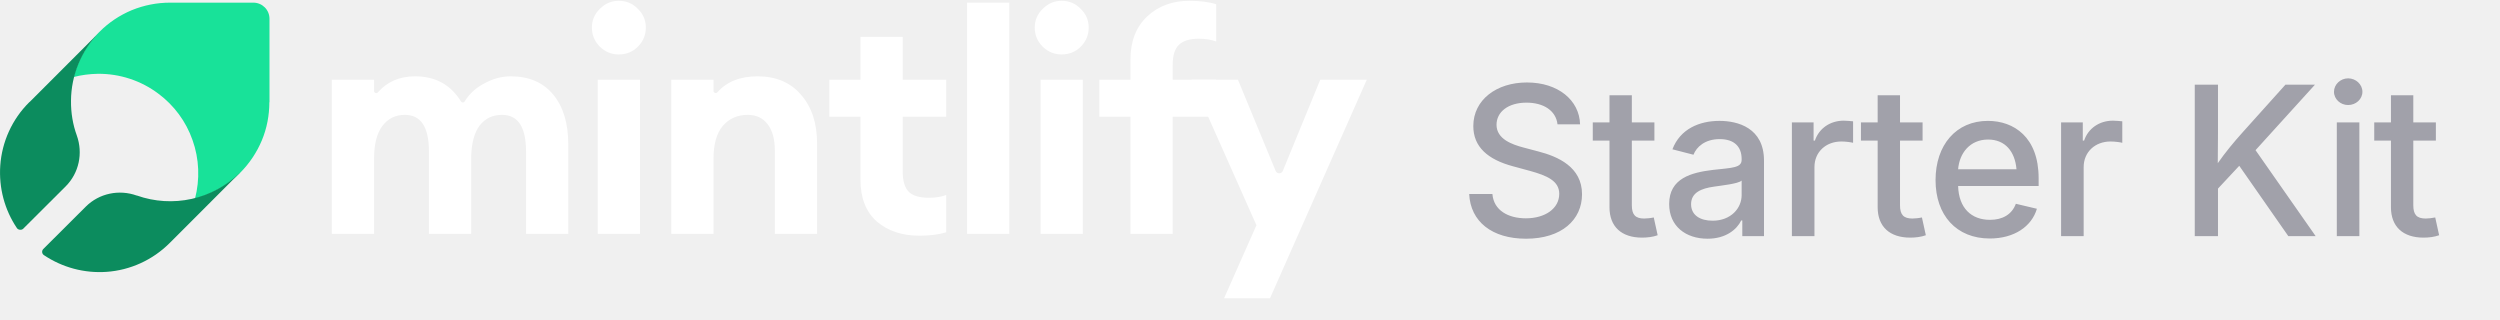
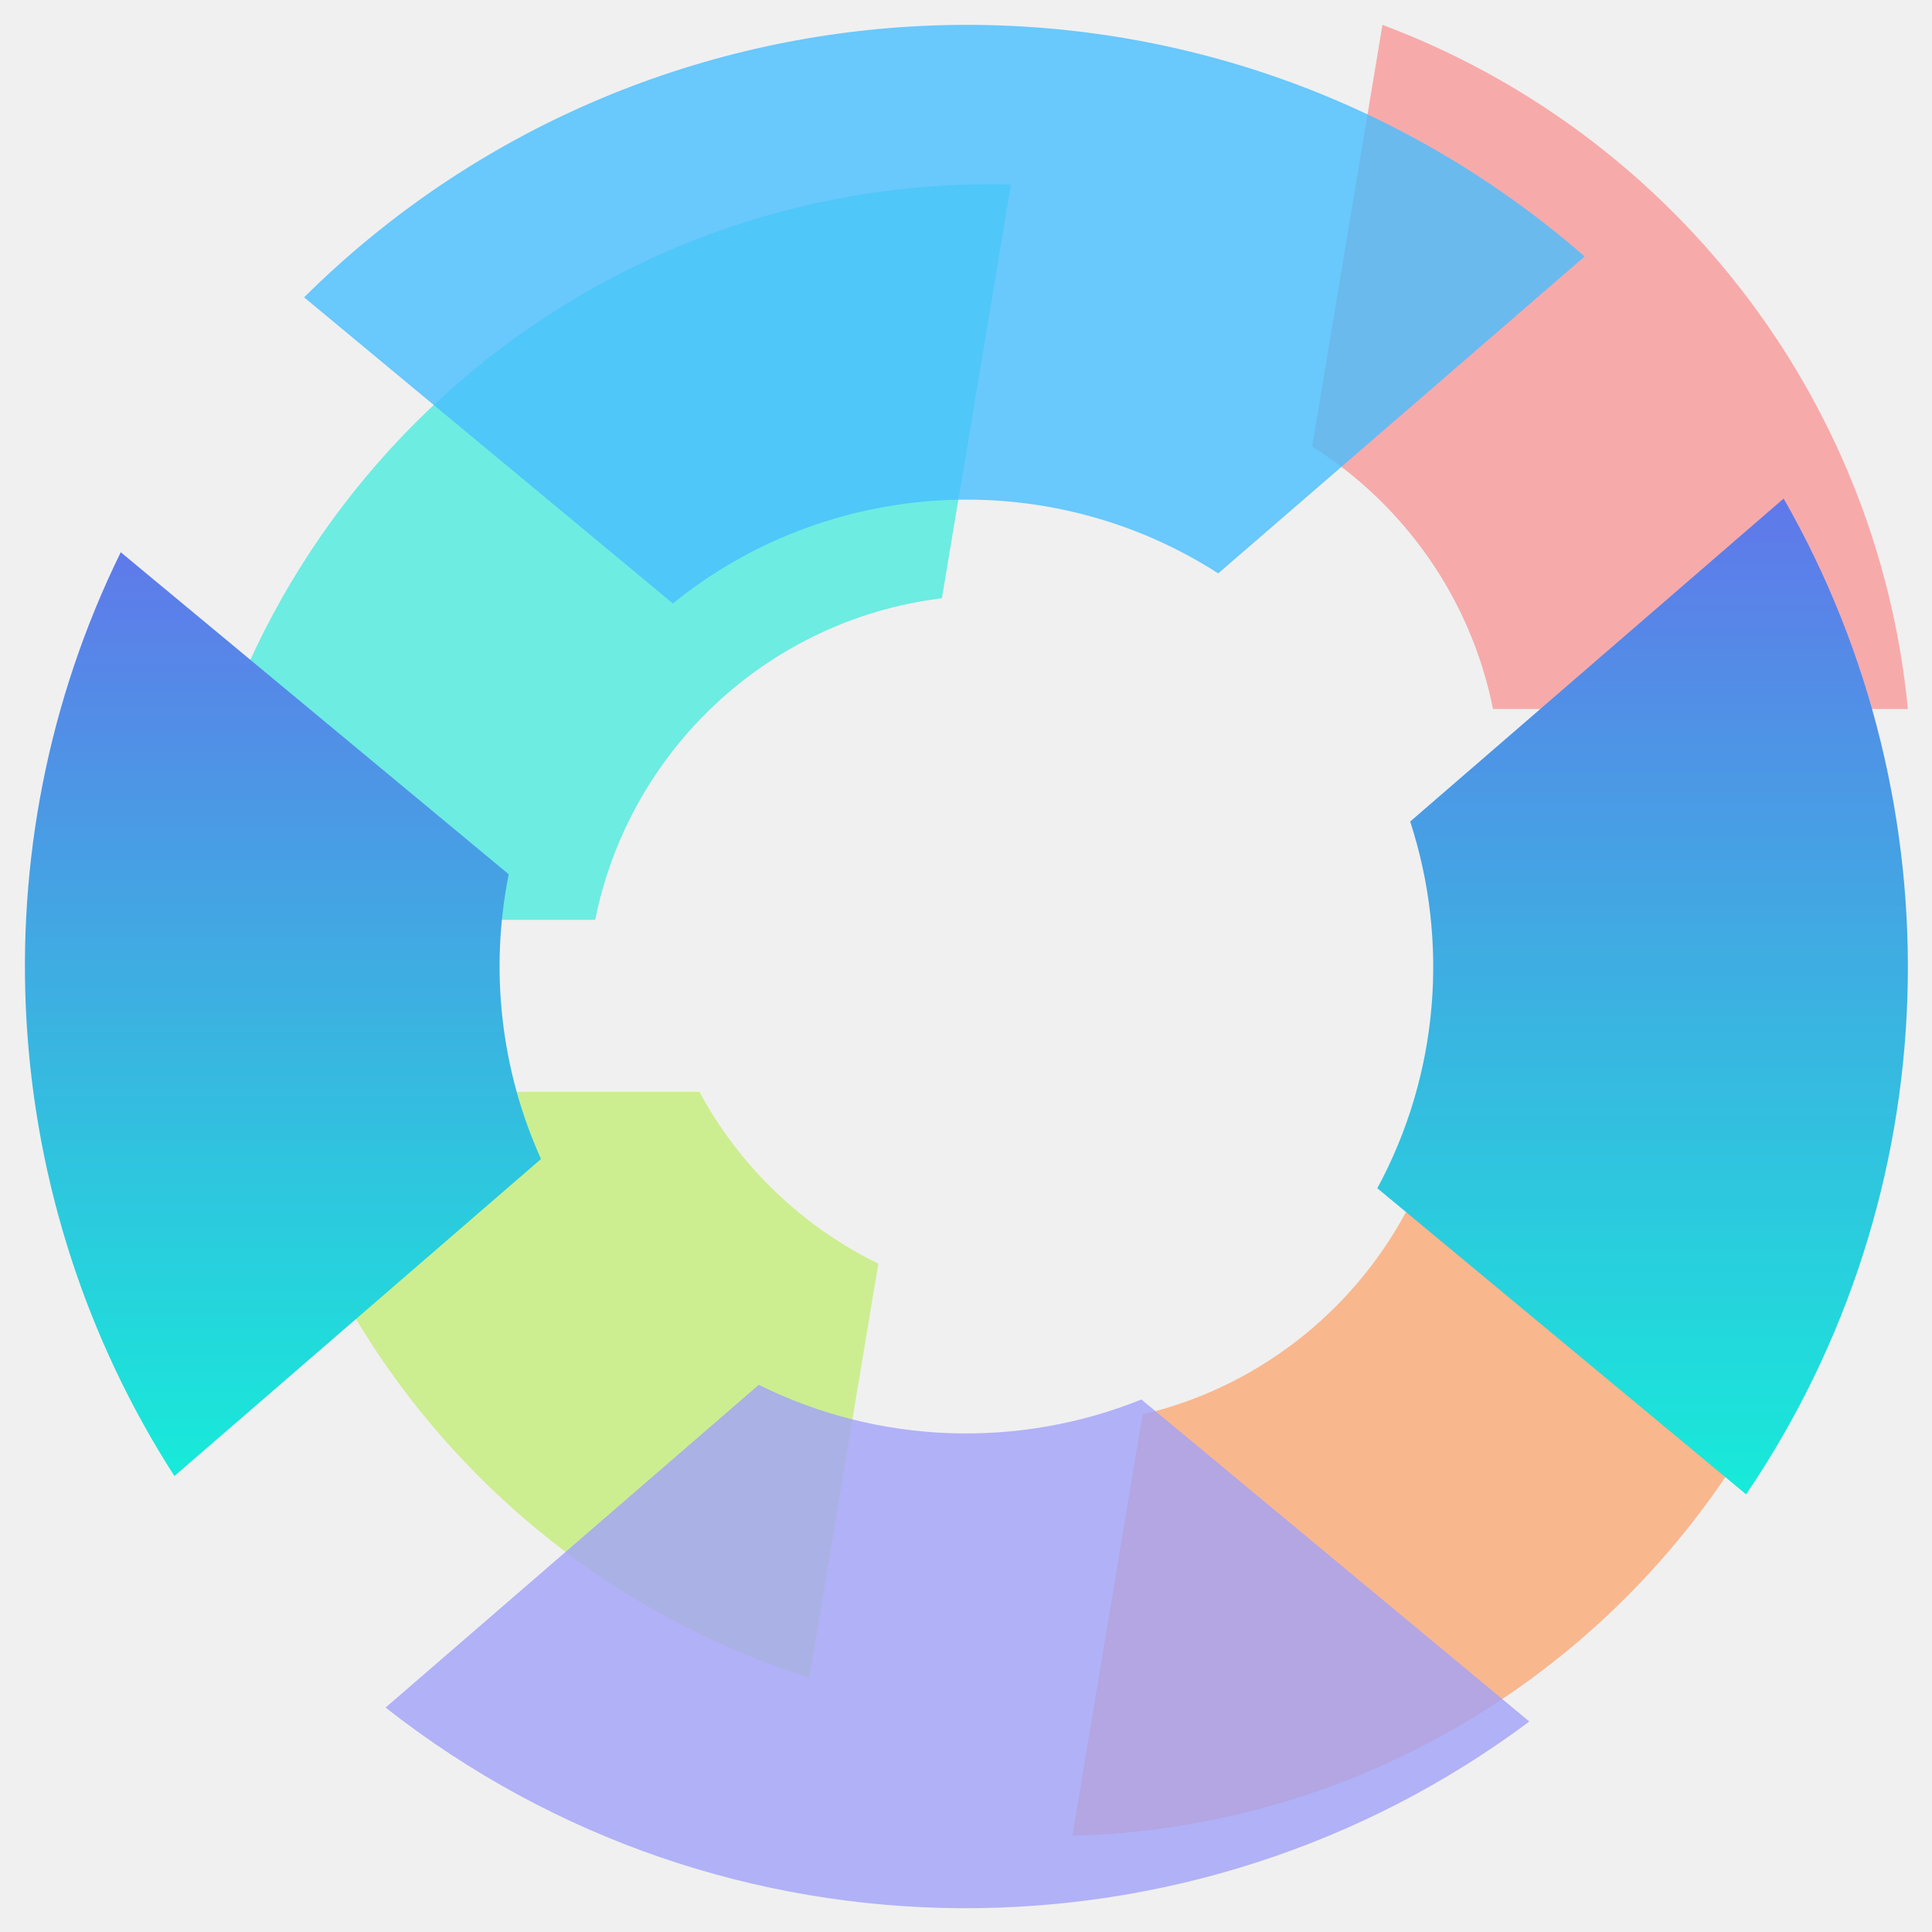
- <svg xmlns="http://www.w3.org/2000/svg" width="180" height="23" viewBox="0 0 180 23" fill="none">
-   <path d="M91.44 21.476H88.133L90.464 16.216L85.802 5.74H89.132L91.847 12.307C91.943 12.536 92.268 12.536 92.362 12.306L95.058 5.74H98.409L91.44 21.476Z" fill="white" />
-   <path d="M81.393 16.837V8.403H79.152V5.74H81.393V4.297C81.393 2.98 81.792 1.944 82.592 1.19C83.391 0.435 84.404 0.058 85.633 0.058C86.387 0.058 87.031 0.139 87.564 0.302V2.988C87.208 2.854 86.794 2.788 86.32 2.788C85.655 2.788 85.174 2.936 84.878 3.232C84.582 3.513 84.434 3.994 84.434 4.674V5.74H87.564V8.403H84.434V16.837H81.393Z" fill="white" />
-   <path d="M76.433 3.92C75.915 3.92 75.463 3.735 75.079 3.365C74.694 2.98 74.502 2.521 74.502 1.989C74.502 1.456 74.694 1.005 75.079 0.635C75.463 0.25 75.915 0.058 76.433 0.058C76.98 0.058 77.438 0.25 77.809 0.635C78.193 1.005 78.386 1.456 78.386 1.989C78.386 2.521 78.193 2.98 77.809 3.365C77.438 3.735 76.98 3.92 76.433 3.92ZM74.924 16.837V5.74H77.964V16.837H74.924Z" fill="white" />
-   <path d="M69.628 16.837V0.191H72.669V16.837H69.628Z" fill="white" />
-   <path d="M66.194 16.97C64.951 16.97 63.93 16.63 63.131 15.949C62.347 15.254 61.955 14.255 61.955 12.953V8.403H59.713V5.74H61.955V2.655H64.995V5.74H68.125V8.403H64.995V12.354C64.995 13.034 65.143 13.523 65.439 13.819C65.735 14.1 66.216 14.24 66.882 14.24C67.355 14.24 67.769 14.174 68.125 14.04V16.726C67.592 16.889 66.948 16.97 66.194 16.97Z" fill="white" />
-   <path d="M48.332 16.837V5.74H51.373V6.551C51.373 6.688 51.559 6.748 51.65 6.646C52.328 5.879 53.293 5.495 54.546 5.495C55.878 5.495 56.921 5.939 57.676 6.827C58.445 7.7 58.83 8.869 58.83 10.334V16.837H55.789V10.844C55.789 10.03 55.619 9.402 55.279 8.958C54.939 8.499 54.458 8.27 53.836 8.27C53.096 8.27 52.497 8.536 52.038 9.069C51.594 9.601 51.373 10.386 51.373 11.421V16.837H48.332Z" fill="white" />
-   <path d="M44.547 3.92C44.029 3.92 43.578 3.735 43.193 3.365C42.809 2.98 42.616 2.521 42.616 1.989C42.616 1.456 42.809 1.005 43.193 0.635C43.578 0.25 44.029 0.058 44.547 0.058C45.095 0.058 45.553 0.25 45.923 0.635C46.308 1.005 46.5 1.456 46.5 1.989C46.5 2.521 46.308 2.98 45.923 3.365C45.553 3.735 45.095 3.92 44.547 3.92ZM43.038 16.837V5.74H46.079V16.837H43.038Z" fill="white" />
-   <path d="M37.875 16.837V10.911C37.875 9.15 37.298 8.27 36.144 8.27C35.478 8.27 34.945 8.521 34.546 9.024C34.161 9.527 33.954 10.275 33.924 11.266V16.837H30.884V10.911C30.884 9.15 30.306 8.27 29.152 8.27C28.472 8.27 27.932 8.536 27.532 9.069C27.133 9.601 26.933 10.386 26.933 11.421V16.837H23.892V5.74H26.933V6.559C26.933 6.695 27.116 6.755 27.206 6.652C27.878 5.881 28.771 5.495 29.885 5.495C31.349 5.495 32.452 6.1 33.193 7.309C33.252 7.404 33.395 7.403 33.454 7.307C33.774 6.78 34.219 6.361 34.79 6.05C35.441 5.68 36.099 5.495 36.765 5.495C38.082 5.495 39.103 5.932 39.828 6.805C40.553 7.678 40.916 8.876 40.916 10.4V16.837H37.875Z" fill="white" />
-   <path d="M19.403 7.362V1.35C19.403 0.705 18.879 0.191 18.244 0.191H12.235C11.291 0.191 10.357 0.378 9.487 0.733C8.618 1.098 7.824 1.621 7.16 2.295L7.114 2.341C6.235 3.23 5.609 4.333 5.291 5.548C5.861 5.399 6.45 5.324 7.039 5.314C8.609 5.296 10.151 5.801 11.403 6.745C12.534 7.586 13.394 8.746 13.861 10.083C14.347 11.438 14.403 12.916 14.039 14.309C15.244 13.991 16.356 13.364 17.244 12.486L17.291 12.439C17.954 11.775 18.487 10.98 18.851 10.111C19.216 9.241 19.393 8.306 19.393 7.362H19.403Z" fill="#18E299" />
-   <path d="M5.112 7.26C5.121 5.416 5.857 3.646 7.151 2.324L2.151 7.326C2.133 7.344 2.114 7.354 2.095 7.372C0.876 8.583 0.14 10.204 0.019 11.918C-0.092 13.52 0.327 15.103 1.22 16.426C1.306 16.552 1.537 16.593 1.667 16.472L4.73 13.417C5.689 12.458 5.987 11.033 5.531 9.757C5.242 8.965 5.103 8.117 5.112 7.26Z" fill="#0C8C5E" />
-   <path d="M17.262 12.44C16.303 13.38 15.102 14.032 13.799 14.321C12.486 14.61 11.127 14.526 9.861 14.079C9.861 14.079 9.851 14.079 9.842 14.079C8.567 13.622 7.142 13.921 6.183 14.871L3.12 17.926C2.99 18.056 3.009 18.27 3.167 18.373C4.489 19.258 6.072 19.686 7.673 19.574C9.386 19.453 10.997 18.717 12.216 17.497L12.263 17.451L17.262 12.449V12.44Z" fill="#0C8C5E" />
-   <text x="105" y="17" font-family="Inter, ui-sans-serif, system-ui, -apple-system, sans-serif" font-size="15" font-weight="500" fill="#A1A1AA" letter-spacing="-0.01em">Starter Kit</text>
+ <svg xmlns="http://www.w3.org/2000/svg" width="1024" zoomAndPan="magnify" viewBox="0 0 768 768" height="1024" preserveAspectRatio="xMidYMid meet" version="1.0">
+   <defs>
+     <clipPath id="acba80ab25">
+       <path d="M 547 198 L 759 198 L 759 595 L 547 595 Z M 547 198 " clip-rule="nonzero" />
+     </clipPath>
+     <clipPath id="043f9e4369">
+       <path d="M 547.504 472.344 L 694.102 594.027 C 775.648 473.863 778.551 319.68 709.023 198.188 L 560.57 326.57 C 576.035 374.047 572.082 426.91 547.504 472.344 " clip-rule="nonzero" />
+     </clipPath>
+     <linearGradient x1="0" gradientTransform="matrix(8.039843, 0, 0, -8.041411, 547.5037, 594.0277)" y1="-0" x2="0" gradientUnits="userSpaceOnUse" y2="49.225" id="5587bb7937">
+       <stop stop-opacity="1" stop-color="rgb(9.019%, 91.759%, 85.1%)" offset="0" />
+       <stop stop-opacity="1" stop-color="rgb(9.131%, 91.583%, 85.126%)" offset="0.008" />
+       <stop stop-opacity="1" stop-color="rgb(9.355%, 91.232%, 85.178%)" offset="0.016" />
+       <stop stop-opacity="1" stop-color="rgb(9.581%, 90.883%, 85.229%)" offset="0.023" />
+       <stop stop-opacity="1" stop-color="rgb(9.805%, 90.532%, 85.281%)" offset="0.031" />
+       <stop stop-opacity="1" stop-color="rgb(10.03%, 90.181%, 85.335%)" offset="0.039" />
+       <stop stop-opacity="1" stop-color="rgb(10.254%, 89.83%, 85.387%)" offset="0.047" />
+       <stop stop-opacity="1" stop-color="rgb(10.48%, 89.479%, 85.439%)" offset="0.055" />
+       <stop stop-opacity="1" stop-color="rgb(10.704%, 89.128%, 85.49%)" offset="0.062" />
+       <stop stop-opacity="1" stop-color="rgb(10.928%, 88.777%, 85.544%)" offset="0.07" />
+       <stop stop-opacity="1" stop-color="rgb(11.153%, 88.426%, 85.596%)" offset="0.078" />
+       <stop stop-opacity="1" stop-color="rgb(11.378%, 88.075%, 85.648%)" offset="0.086" />
+       <stop stop-opacity="1" stop-color="rgb(11.603%, 87.724%, 85.699%)" offset="0.094" />
+       <stop stop-opacity="1" stop-color="rgb(11.827%, 87.373%, 85.753%)" offset="0.102" />
+       <stop stop-opacity="1" stop-color="rgb(12.051%, 87.022%, 85.805%)" offset="0.109" />
+       <stop stop-opacity="1" stop-color="rgb(12.277%, 86.673%, 85.857%)" offset="0.117" />
+       <stop stop-opacity="1" stop-color="rgb(12.502%, 86.322%, 85.909%)" offset="0.125" />
+       <stop stop-opacity="1" stop-color="rgb(12.726%, 85.971%, 85.962%)" offset="0.133" />
+       <stop stop-opacity="1" stop-color="rgb(12.952%, 85.62%, 86.014%)" offset="0.141" />
+       <stop stop-opacity="1" stop-color="rgb(13.176%, 85.269%, 86.066%)" offset="0.148" />
+       <stop stop-opacity="1" stop-color="rgb(13.4%, 84.918%, 86.118%)" offset="0.156" />
+       <stop stop-opacity="1" stop-color="rgb(13.625%, 84.567%, 86.171%)" offset="0.164" />
+       <stop stop-opacity="1" stop-color="rgb(13.85%, 84.216%, 86.223%)" offset="0.172" />
+       <stop stop-opacity="1" stop-color="rgb(14.075%, 83.865%, 86.275%)" offset="0.18" />
+       <stop stop-opacity="1" stop-color="rgb(14.299%, 83.514%, 86.328%)" offset="0.188" />
+       <stop stop-opacity="1" stop-color="rgb(14.523%, 83.163%, 86.38%)" offset="0.195" />
+       <stop stop-opacity="1" stop-color="rgb(14.749%, 82.812%, 86.432%)" offset="0.203" />
+       <stop stop-opacity="1" stop-color="rgb(14.973%, 82.463%, 86.484%)" offset="0.211" />
+       <stop stop-opacity="1" stop-color="rgb(15.198%, 82.112%, 86.537%)" offset="0.219" />
+       <stop stop-opacity="1" stop-color="rgb(15.422%, 81.761%, 86.589%)" offset="0.227" />
+       <stop stop-opacity="1" stop-color="rgb(15.648%, 81.41%, 86.641%)" offset="0.234" />
+       <stop stop-opacity="1" stop-color="rgb(15.872%, 81.059%, 86.693%)" offset="0.242" />
+       <stop stop-opacity="1" stop-color="rgb(16.096%, 80.708%, 86.746%)" offset="0.25" />
+       <stop stop-opacity="1" stop-color="rgb(16.321%, 80.357%, 86.798%)" offset="0.258" />
+       <stop stop-opacity="1" stop-color="rgb(16.547%, 80.006%, 86.85%)" offset="0.266" />
+       <stop stop-opacity="1" stop-color="rgb(16.771%, 79.655%, 86.902%)" offset="0.273" />
+       <stop stop-opacity="1" stop-color="rgb(16.995%, 79.305%, 86.955%)" offset="0.281" />
+       <stop stop-opacity="1" stop-color="rgb(17.22%, 78.954%, 87.007%)" offset="0.289" />
+       <stop stop-opacity="1" stop-color="rgb(17.445%, 78.603%, 87.059%)" offset="0.297" />
+       <stop stop-opacity="1" stop-color="rgb(17.67%, 78.253%, 87.111%)" offset="0.305" />
+       <stop stop-opacity="1" stop-color="rgb(17.894%, 77.902%, 87.164%)" offset="0.312" />
+       <stop stop-opacity="1" stop-color="rgb(18.118%, 77.551%, 87.216%)" offset="0.32" />
+       <stop stop-opacity="1" stop-color="rgb(18.344%, 77.2%, 87.268%)" offset="0.328" />
+       <stop stop-opacity="1" stop-color="rgb(18.568%, 76.849%, 87.32%)" offset="0.336" />
+       <stop stop-opacity="1" stop-color="rgb(18.793%, 76.498%, 87.373%)" offset="0.344" />
+       <stop stop-opacity="1" stop-color="rgb(19.017%, 76.147%, 87.425%)" offset="0.352" />
+       <stop stop-opacity="1" stop-color="rgb(19.243%, 75.797%, 87.477%)" offset="0.359" />
+       <stop stop-opacity="1" stop-color="rgb(19.467%, 75.446%, 87.529%)" offset="0.367" />
+       <stop stop-opacity="1" stop-color="rgb(19.691%, 75.095%, 87.582%)" offset="0.375" />
+       <stop stop-opacity="1" stop-color="rgb(19.917%, 74.744%, 87.634%)" offset="0.383" />
+       <stop stop-opacity="1" stop-color="rgb(20.142%, 74.394%, 87.686%)" offset="0.391" />
+       <stop stop-opacity="1" stop-color="rgb(20.366%, 74.043%, 87.738%)" offset="0.398" />
+       <stop stop-opacity="1" stop-color="rgb(20.59%, 73.692%, 87.791%)" offset="0.406" />
+       <stop stop-opacity="1" stop-color="rgb(20.816%, 73.341%, 87.843%)" offset="0.414" />
+       <stop stop-opacity="1" stop-color="rgb(21.04%, 72.99%, 87.895%)" offset="0.422" />
+       <stop stop-opacity="1" stop-color="rgb(21.265%, 72.639%, 87.947%)" offset="0.43" />
+       <stop stop-opacity="1" stop-color="rgb(21.489%, 72.289%, 88%)" offset="0.438" />
+       <stop stop-opacity="1" stop-color="rgb(21.715%, 71.938%, 88.052%)" offset="0.445" />
+       <stop stop-opacity="1" stop-color="rgb(21.939%, 71.587%, 88.104%)" offset="0.453" />
+       <stop stop-opacity="1" stop-color="rgb(22.163%, 71.236%, 88.156%)" offset="0.461" />
+       <stop stop-opacity="1" stop-color="rgb(22.388%, 70.885%, 88.21%)" offset="0.469" />
+       <stop stop-opacity="1" stop-color="rgb(22.614%, 70.534%, 88.261%)" offset="0.477" />
+       <stop stop-opacity="1" stop-color="rgb(22.838%, 70.184%, 88.313%)" offset="0.484" />
+       <stop stop-opacity="1" stop-color="rgb(23.062%, 69.833%, 88.365%)" offset="0.492" />
+       <stop stop-opacity="1" stop-color="rgb(23.286%, 69.482%, 88.419%)" offset="0.5" />
+       <stop stop-opacity="1" stop-color="rgb(23.512%, 69.131%, 88.47%)" offset="0.508" />
+       <stop stop-opacity="1" stop-color="rgb(23.737%, 68.781%, 88.522%)" offset="0.516" />
+       <stop stop-opacity="1" stop-color="rgb(23.961%, 68.43%, 88.576%)" offset="0.523" />
+       <stop stop-opacity="1" stop-color="rgb(24.185%, 68.079%, 88.628%)" offset="0.531" />
+       <stop stop-opacity="1" stop-color="rgb(24.411%, 67.728%, 88.68%)" offset="0.539" />
+       <stop stop-opacity="1" stop-color="rgb(24.635%, 67.377%, 88.731%)" offset="0.547" />
+       <stop stop-opacity="1" stop-color="rgb(24.86%, 67.026%, 88.785%)" offset="0.555" />
+       <stop stop-opacity="1" stop-color="rgb(25.084%, 66.675%, 88.837%)" offset="0.562" />
+       <stop stop-opacity="1" stop-color="rgb(25.31%, 66.324%, 88.889%)" offset="0.57" />
+       <stop stop-opacity="1" stop-color="rgb(25.534%, 65.974%, 88.94%)" offset="0.578" />
+       <stop stop-opacity="1" stop-color="rgb(25.758%, 65.623%, 88.994%)" offset="0.586" />
+       <stop stop-opacity="1" stop-color="rgb(25.984%, 65.273%, 89.046%)" offset="0.594" />
+       <stop stop-opacity="1" stop-color="rgb(26.208%, 64.922%, 89.098%)" offset="0.602" />
+       <stop stop-opacity="1" stop-color="rgb(26.433%, 64.571%, 89.149%)" offset="0.609" />
+       <stop stop-opacity="1" stop-color="rgb(26.657%, 64.22%, 89.203%)" offset="0.617" />
+       <stop stop-opacity="1" stop-color="rgb(26.883%, 63.869%, 89.255%)" offset="0.625" />
+       <stop stop-opacity="1" stop-color="rgb(27.107%, 63.518%, 89.307%)" offset="0.633" />
+       <stop stop-opacity="1" stop-color="rgb(27.332%, 63.167%, 89.359%)" offset="0.641" />
+       <stop stop-opacity="1" stop-color="rgb(27.556%, 62.816%, 89.412%)" offset="0.648" />
+       <stop stop-opacity="1" stop-color="rgb(27.782%, 62.465%, 89.464%)" offset="0.656" />
+       <stop stop-opacity="1" stop-color="rgb(28.006%, 62.114%, 89.516%)" offset="0.664" />
+       <stop stop-opacity="1" stop-color="rgb(28.23%, 61.765%, 89.568%)" offset="0.672" />
+       <stop stop-opacity="1" stop-color="rgb(28.455%, 61.414%, 89.621%)" offset="0.68" />
+       <stop stop-opacity="1" stop-color="rgb(28.68%, 61.063%, 89.673%)" offset="0.688" />
+       <stop stop-opacity="1" stop-color="rgb(28.905%, 60.712%, 89.725%)" offset="0.695" />
+       <stop stop-opacity="1" stop-color="rgb(29.129%, 60.361%, 89.777%)" offset="0.703" />
+       <stop stop-opacity="1" stop-color="rgb(29.353%, 60.01%, 89.83%)" offset="0.711" />
+       <stop stop-opacity="1" stop-color="rgb(29.579%, 59.659%, 89.882%)" offset="0.719" />
+       <stop stop-opacity="1" stop-color="rgb(29.803%, 59.308%, 89.934%)" offset="0.727" />
+       <stop stop-opacity="1" stop-color="rgb(30.028%, 58.957%, 89.986%)" offset="0.734" />
+       <stop stop-opacity="1" stop-color="rgb(30.252%, 58.606%, 90.039%)" offset="0.742" />
+       <stop stop-opacity="1" stop-color="rgb(30.478%, 58.255%, 90.091%)" offset="0.75" />
+       <stop stop-opacity="1" stop-color="rgb(30.702%, 57.906%, 90.143%)" offset="0.758" />
+       <stop stop-opacity="1" stop-color="rgb(30.927%, 57.555%, 90.195%)" offset="0.766" />
+       <stop stop-opacity="1" stop-color="rgb(31.151%, 57.204%, 90.248%)" offset="0.773" />
+       <stop stop-opacity="1" stop-color="rgb(31.377%, 56.853%, 90.3%)" offset="0.781" />
+       <stop stop-opacity="1" stop-color="rgb(31.601%, 56.502%, 90.352%)" offset="0.789" />
+       <stop stop-opacity="1" stop-color="rgb(31.825%, 56.151%, 90.404%)" offset="0.797" />
+       <stop stop-opacity="1" stop-color="rgb(32.05%, 55.8%, 90.457%)" offset="0.805" />
+       <stop stop-opacity="1" stop-color="rgb(32.275%, 55.449%, 90.509%)" offset="0.812" />
+       <stop stop-opacity="1" stop-color="rgb(32.5%, 55.098%, 90.561%)" offset="0.82" />
+       <stop stop-opacity="1" stop-color="rgb(32.724%, 54.747%, 90.613%)" offset="0.828" />
+       <stop stop-opacity="1" stop-color="rgb(32.95%, 54.396%, 90.666%)" offset="0.836" />
+       <stop stop-opacity="1" stop-color="rgb(33.174%, 54.045%, 90.718%)" offset="0.844" />
+       <stop stop-opacity="1" stop-color="rgb(33.398%, 53.696%, 90.77%)" offset="0.852" />
+       <stop stop-opacity="1" stop-color="rgb(33.623%, 53.345%, 90.823%)" offset="0.859" />
+       <stop stop-opacity="1" stop-color="rgb(33.849%, 52.994%, 90.875%)" offset="0.867" />
+       <stop stop-opacity="1" stop-color="rgb(34.073%, 52.643%, 90.927%)" offset="0.875" />
+       <stop stop-opacity="1" stop-color="rgb(34.297%, 52.292%, 90.979%)" offset="0.883" />
+       <stop stop-opacity="1" stop-color="rgb(34.521%, 51.941%, 91.032%)" offset="0.891" />
+       <stop stop-opacity="1" stop-color="rgb(34.747%, 51.59%, 91.084%)" offset="0.898" />
+       <stop stop-opacity="1" stop-color="rgb(34.972%, 51.239%, 91.136%)" offset="0.906" />
+       <stop stop-opacity="1" stop-color="rgb(35.196%, 50.888%, 91.188%)" offset="0.914" />
+       <stop stop-opacity="1" stop-color="rgb(35.42%, 50.537%, 91.241%)" offset="0.922" />
+       <stop stop-opacity="1" stop-color="rgb(35.646%, 50.186%, 91.293%)" offset="0.93" />
+       <stop stop-opacity="1" stop-color="rgb(35.87%, 49.835%, 91.345%)" offset="0.938" />
+       <stop stop-opacity="1" stop-color="rgb(36.095%, 49.486%, 91.397%)" offset="0.945" />
+       <stop stop-opacity="1" stop-color="rgb(36.319%, 49.135%, 91.451%)" offset="0.953" />
+       <stop stop-opacity="1" stop-color="rgb(36.545%, 48.784%, 91.502%)" offset="0.961" />
+       <stop stop-opacity="1" stop-color="rgb(36.769%, 48.433%, 91.554%)" offset="0.969" />
+       <stop stop-opacity="1" stop-color="rgb(36.993%, 48.082%, 91.606%)" offset="0.977" />
+       <stop stop-opacity="1" stop-color="rgb(37.218%, 47.731%, 91.66%)" offset="0.984" />
+       <stop stop-opacity="1" stop-color="rgb(37.444%, 47.38%, 91.711%)" offset="0.992" />
+       <stop stop-opacity="1" stop-color="rgb(37.602%, 47.131%, 91.748%)" offset="1" />
+     </linearGradient>
+     <clipPath id="47184aa170">
+       <path d="M 9 219 L 216 219 L 216 587 L 9 587 Z M 9 219 " clip-rule="nonzero" />
+     </clipPath>
+     <clipPath id="7e4584d575">
+       <path d="M 202.223 347.539 L 48.004 219.527 C -9.836 337.352 -1.098 477.328 69.332 586.746 L 215.062 460.723 C 199.055 425.285 194.586 385.574 202.223 347.539 " clip-rule="nonzero" />
+     </clipPath>
+     <linearGradient x1="0" gradientTransform="matrix(8.039843, 0, 0, -8.041411, 9.910464, 586.7481)" y1="0" x2="0" gradientUnits="userSpaceOnUse" y2="45.666" id="511422d86d">
+       <stop stop-opacity="1" stop-color="rgb(9.019%, 91.759%, 85.1%)" offset="0" />
+       <stop stop-opacity="1" stop-color="rgb(9.129%, 91.585%, 85.124%)" offset="0.008" />
+       <stop stop-opacity="1" stop-color="rgb(9.352%, 91.238%, 85.176%)" offset="0.016" />
+       <stop stop-opacity="1" stop-color="rgb(9.573%, 90.892%, 85.228%)" offset="0.023" />
+       <stop stop-opacity="1" stop-color="rgb(9.796%, 90.546%, 85.28%)" offset="0.031" />
+       <stop stop-opacity="1" stop-color="rgb(10.017%, 90.199%, 85.332%)" offset="0.039" />
+       <stop stop-opacity="1" stop-color="rgb(10.24%, 89.851%, 85.384%)" offset="0.047" />
+       <stop stop-opacity="1" stop-color="rgb(10.461%, 89.505%, 85.435%)" offset="0.055" />
+       <stop stop-opacity="1" stop-color="rgb(10.684%, 89.159%, 85.486%)" offset="0.062" />
+       <stop stop-opacity="1" stop-color="rgb(10.907%, 88.812%, 85.538%)" offset="0.07" />
+       <stop stop-opacity="1" stop-color="rgb(11.128%, 88.466%, 85.59%)" offset="0.078" />
+       <stop stop-opacity="1" stop-color="rgb(11.351%, 88.118%, 85.641%)" offset="0.086" />
+       <stop stop-opacity="1" stop-color="rgb(11.572%, 87.772%, 85.693%)" offset="0.094" />
+       <stop stop-opacity="1" stop-color="rgb(11.795%, 87.425%, 85.745%)" offset="0.102" />
+       <stop stop-opacity="1" stop-color="rgb(12.016%, 87.079%, 85.797%)" offset="0.109" />
+       <stop stop-opacity="1" stop-color="rgb(12.239%, 86.731%, 85.847%)" offset="0.117" />
+       <stop stop-opacity="1" stop-color="rgb(12.46%, 86.385%, 85.899%)" offset="0.125" />
+       <stop stop-opacity="1" stop-color="rgb(12.683%, 86.038%, 85.951%)" offset="0.133" />
+       <stop stop-opacity="1" stop-color="rgb(12.904%, 85.692%, 86.003%)" offset="0.141" />
+       <stop stop-opacity="1" stop-color="rgb(13.127%, 85.345%, 86.055%)" offset="0.148" />
+       <stop stop-opacity="1" stop-color="rgb(13.348%, 84.998%, 86.107%)" offset="0.156" />
+       <stop stop-opacity="1" stop-color="rgb(13.571%, 84.651%, 86.159%)" offset="0.164" />
+       <stop stop-opacity="1" stop-color="rgb(13.792%, 84.305%, 86.209%)" offset="0.172" />
+       <stop stop-opacity="1" stop-color="rgb(14.015%, 83.958%, 86.261%)" offset="0.18" />
+       <stop stop-opacity="1" stop-color="rgb(14.236%, 83.612%, 86.313%)" offset="0.188" />
+       <stop stop-opacity="1" stop-color="rgb(14.459%, 83.264%, 86.365%)" offset="0.195" />
+       <stop stop-opacity="1" stop-color="rgb(14.68%, 82.918%, 86.417%)" offset="0.203" />
+       <stop stop-opacity="1" stop-color="rgb(14.903%, 82.571%, 86.469%)" offset="0.211" />
+       <stop stop-opacity="1" stop-color="rgb(15.125%, 82.225%, 86.519%)" offset="0.219" />
+       <stop stop-opacity="1" stop-color="rgb(15.347%, 81.879%, 86.571%)" offset="0.227" />
+       <stop stop-opacity="1" stop-color="rgb(15.569%, 81.531%, 86.623%)" offset="0.234" />
+       <stop stop-opacity="1" stop-color="rgb(15.791%, 81.184%, 86.674%)" offset="0.242" />
+       <stop stop-opacity="1" stop-color="rgb(16.014%, 80.838%, 86.726%)" offset="0.25" />
+       <stop stop-opacity="1" stop-color="rgb(16.235%, 80.492%, 86.778%)" offset="0.258" />
+       <stop stop-opacity="1" stop-color="rgb(16.458%, 80.145%, 86.83%)" offset="0.266" />
+       <stop stop-opacity="1" stop-color="rgb(16.679%, 79.797%, 86.88%)" offset="0.273" />
+       <stop stop-opacity="1" stop-color="rgb(16.902%, 79.451%, 86.932%)" offset="0.281" />
+       <stop stop-opacity="1" stop-color="rgb(17.123%, 79.105%, 86.984%)" offset="0.289" />
+       <stop stop-opacity="1" stop-color="rgb(17.346%, 78.758%, 87.036%)" offset="0.297" />
+       <stop stop-opacity="1" stop-color="rgb(17.567%, 78.412%, 87.088%)" offset="0.305" />
+       <stop stop-opacity="1" stop-color="rgb(17.79%, 78.064%, 87.14%)" offset="0.312" />
+       <stop stop-opacity="1" stop-color="rgb(18.011%, 77.718%, 87.192%)" offset="0.32" />
+       <stop stop-opacity="1" stop-color="rgb(18.234%, 77.371%, 87.242%)" offset="0.328" />
+       <stop stop-opacity="1" stop-color="rgb(18.456%, 77.025%, 87.294%)" offset="0.336" />
+       <stop stop-opacity="1" stop-color="rgb(18.678%, 76.678%, 87.346%)" offset="0.344" />
+       <stop stop-opacity="1" stop-color="rgb(18.9%, 76.331%, 87.398%)" offset="0.352" />
+       <stop stop-opacity="1" stop-color="rgb(19.122%, 75.984%, 87.45%)" offset="0.359" />
+       <stop stop-opacity="1" stop-color="rgb(19.344%, 75.638%, 87.502%)" offset="0.367" />
+       <stop stop-opacity="1" stop-color="rgb(19.566%, 75.291%, 87.553%)" offset="0.375" />
+       <stop stop-opacity="1" stop-color="rgb(19.788%, 74.945%, 87.604%)" offset="0.383" />
+       <stop stop-opacity="1" stop-color="rgb(20.01%, 74.597%, 87.656%)" offset="0.391" />
+       <stop stop-opacity="1" stop-color="rgb(20.232%, 74.251%, 87.708%)" offset="0.398" />
+       <stop stop-opacity="1" stop-color="rgb(20.454%, 73.904%, 87.759%)" offset="0.406" />
+       <stop stop-opacity="1" stop-color="rgb(20.676%, 73.558%, 87.811%)" offset="0.414" />
+       <stop stop-opacity="1" stop-color="rgb(20.898%, 73.212%, 87.863%)" offset="0.422" />
+       <stop stop-opacity="1" stop-color="rgb(21.121%, 72.864%, 87.914%)" offset="0.43" />
+       <stop stop-opacity="1" stop-color="rgb(21.342%, 72.517%, 87.965%)" offset="0.438" />
+       <stop stop-opacity="1" stop-color="rgb(21.565%, 72.171%, 88.017%)" offset="0.445" />
+       <stop stop-opacity="1" stop-color="rgb(21.786%, 71.825%, 88.069%)" offset="0.453" />
+       <stop stop-opacity="1" stop-color="rgb(22.009%, 71.478%, 88.121%)" offset="0.461" />
+       <stop stop-opacity="1" stop-color="rgb(22.231%, 71.13%, 88.173%)" offset="0.469" />
+       <stop stop-opacity="1" stop-color="rgb(22.453%, 70.784%, 88.225%)" offset="0.477" />
+       <stop stop-opacity="1" stop-color="rgb(22.675%, 70.438%, 88.275%)" offset="0.484" />
+       <stop stop-opacity="1" stop-color="rgb(22.897%, 70.091%, 88.327%)" offset="0.492" />
+       <stop stop-opacity="1" stop-color="rgb(23.119%, 69.745%, 88.379%)" offset="0.5" />
+       <stop stop-opacity="1" stop-color="rgb(23.341%, 69.397%, 88.431%)" offset="0.508" />
+       <stop stop-opacity="1" stop-color="rgb(23.563%, 69.051%, 88.483%)" offset="0.516" />
+       <stop stop-opacity="1" stop-color="rgb(23.785%, 68.704%, 88.535%)" offset="0.523" />
+       <stop stop-opacity="1" stop-color="rgb(24.007%, 68.358%, 88.586%)" offset="0.531" />
+       <stop stop-opacity="1" stop-color="rgb(24.229%, 68.011%, 88.637%)" offset="0.539" />
+       <stop stop-opacity="1" stop-color="rgb(24.451%, 67.664%, 88.689%)" offset="0.547" />
+       <stop stop-opacity="1" stop-color="rgb(24.673%, 67.317%, 88.741%)" offset="0.555" />
+       <stop stop-opacity="1" stop-color="rgb(24.895%, 66.971%, 88.792%)" offset="0.562" />
+       <stop stop-opacity="1" stop-color="rgb(25.117%, 66.624%, 88.844%)" offset="0.57" />
+       <stop stop-opacity="1" stop-color="rgb(25.339%, 66.278%, 88.896%)" offset="0.578" />
+       <stop stop-opacity="1" stop-color="rgb(25.562%, 65.93%, 88.948%)" offset="0.586" />
+       <stop stop-opacity="1" stop-color="rgb(25.783%, 65.584%, 88.998%)" offset="0.594" />
+       <stop stop-opacity="1" stop-color="rgb(26.006%, 65.237%, 89.05%)" offset="0.602" />
+       <stop stop-opacity="1" stop-color="rgb(26.228%, 64.891%, 89.102%)" offset="0.609" />
+       <stop stop-opacity="1" stop-color="rgb(26.45%, 64.545%, 89.154%)" offset="0.617" />
+       <stop stop-opacity="1" stop-color="rgb(26.672%, 64.197%, 89.206%)" offset="0.625" />
+       <stop stop-opacity="1" stop-color="rgb(26.894%, 63.85%, 89.258%)" offset="0.633" />
+       <stop stop-opacity="1" stop-color="rgb(27.116%, 63.504%, 89.308%)" offset="0.641" />
+       <stop stop-opacity="1" stop-color="rgb(27.338%, 63.158%, 89.36%)" offset="0.648" />
+       <stop stop-opacity="1" stop-color="rgb(27.56%, 62.811%, 89.412%)" offset="0.656" />
+       <stop stop-opacity="1" stop-color="rgb(27.782%, 62.463%, 89.464%)" offset="0.664" />
+       <stop stop-opacity="1" stop-color="rgb(28.004%, 62.117%, 89.516%)" offset="0.672" />
+       <stop stop-opacity="1" stop-color="rgb(28.226%, 61.771%, 89.568%)" offset="0.68" />
+       <stop stop-opacity="1" stop-color="rgb(28.448%, 61.424%, 89.619%)" offset="0.688" />
+       <stop stop-opacity="1" stop-color="rgb(28.67%, 61.078%, 89.67%)" offset="0.695" />
+       <stop stop-opacity="1" stop-color="rgb(28.893%, 60.73%, 89.722%)" offset="0.703" />
+       <stop stop-opacity="1" stop-color="rgb(29.114%, 60.384%, 89.774%)" offset="0.711" />
+       <stop stop-opacity="1" stop-color="rgb(29.337%, 60.037%, 89.825%)" offset="0.719" />
+       <stop stop-opacity="1" stop-color="rgb(29.558%, 59.691%, 89.877%)" offset="0.727" />
+       <stop stop-opacity="1" stop-color="rgb(29.781%, 59.344%, 89.929%)" offset="0.734" />
+       <stop stop-opacity="1" stop-color="rgb(30.002%, 58.997%, 89.981%)" offset="0.742" />
+       <stop stop-opacity="1" stop-color="rgb(30.225%, 58.65%, 90.031%)" offset="0.75" />
+       <stop stop-opacity="1" stop-color="rgb(30.446%, 58.304%, 90.083%)" offset="0.758" />
+       <stop stop-opacity="1" stop-color="rgb(30.669%, 57.957%, 90.135%)" offset="0.766" />
+       <stop stop-opacity="1" stop-color="rgb(30.89%, 57.611%, 90.187%)" offset="0.773" />
+       <stop stop-opacity="1" stop-color="rgb(31.113%, 57.263%, 90.239%)" offset="0.781" />
+       <stop stop-opacity="1" stop-color="rgb(31.334%, 56.917%, 90.291%)" offset="0.789" />
+       <stop stop-opacity="1" stop-color="rgb(31.557%, 56.57%, 90.343%)" offset="0.797" />
+       <stop stop-opacity="1" stop-color="rgb(31.779%, 56.224%, 90.393%)" offset="0.805" />
+       <stop stop-opacity="1" stop-color="rgb(32.001%, 55.876%, 90.445%)" offset="0.812" />
+       <stop stop-opacity="1" stop-color="rgb(32.224%, 55.53%, 90.497%)" offset="0.82" />
+       <stop stop-opacity="1" stop-color="rgb(32.445%, 55.183%, 90.549%)" offset="0.828" />
+       <stop stop-opacity="1" stop-color="rgb(32.668%, 54.837%, 90.601%)" offset="0.836" />
+       <stop stop-opacity="1" stop-color="rgb(32.889%, 54.491%, 90.652%)" offset="0.844" />
+       <stop stop-opacity="1" stop-color="rgb(33.112%, 54.143%, 90.703%)" offset="0.852" />
+       <stop stop-opacity="1" stop-color="rgb(33.333%, 53.796%, 90.755%)" offset="0.859" />
+       <stop stop-opacity="1" stop-color="rgb(33.556%, 53.45%, 90.807%)" offset="0.867" />
+       <stop stop-opacity="1" stop-color="rgb(33.777%, 53.104%, 90.858%)" offset="0.875" />
+       <stop stop-opacity="1" stop-color="rgb(34%, 52.757%, 90.91%)" offset="0.883" />
+       <stop stop-opacity="1" stop-color="rgb(34.221%, 52.409%, 90.962%)" offset="0.891" />
+       <stop stop-opacity="1" stop-color="rgb(34.444%, 52.063%, 91.014%)" offset="0.898" />
+       <stop stop-opacity="1" stop-color="rgb(34.665%, 51.717%, 91.064%)" offset="0.906" />
+       <stop stop-opacity="1" stop-color="rgb(34.888%, 51.37%, 91.116%)" offset="0.914" />
+       <stop stop-opacity="1" stop-color="rgb(35.109%, 51.024%, 91.168%)" offset="0.922" />
+       <stop stop-opacity="1" stop-color="rgb(35.332%, 50.676%, 91.22%)" offset="0.93" />
+       <stop stop-opacity="1" stop-color="rgb(35.553%, 50.33%, 91.272%)" offset="0.938" />
+       <stop stop-opacity="1" stop-color="rgb(35.776%, 49.983%, 91.324%)" offset="0.945" />
+       <stop stop-opacity="1" stop-color="rgb(35.997%, 49.637%, 91.376%)" offset="0.953" />
+       <stop stop-opacity="1" stop-color="rgb(36.22%, 49.29%, 91.426%)" offset="0.961" />
+       <stop stop-opacity="1" stop-color="rgb(36.441%, 48.943%, 91.478%)" offset="0.969" />
+       <stop stop-opacity="1" stop-color="rgb(36.664%, 48.596%, 91.53%)" offset="0.977" />
+       <stop stop-opacity="1" stop-color="rgb(36.887%, 48.25%, 91.582%)" offset="0.984" />
+       <stop stop-opacity="1" stop-color="rgb(37.108%, 47.903%, 91.634%)" offset="0.992" />
+       <stop stop-opacity="1" stop-color="rgb(37.331%, 47.557%, 91.685%)" offset="1" />
+     </linearGradient>
+   </defs>
+   <path fill="#17ead9" d="M 374.422 237.832 L 401.844 73.344 C 399.246 73.289 396.656 73.258 394.07 73.258 C 225.836 73.258 87.559 201.547 71.695 365.656 L 236.617 365.656 C 250.027 298.367 305.469 246.242 374.422 237.832 " fill-opacity="0.6" fill-rule="nonzero" />
+   <path fill="#fc7b7c" d="M 593.492 281.836 L 758.406 281.836 C 746.312 156.688 663.02 52.367 549.539 9.891 L 521.609 177.508 C 558.156 200.578 584.746 237.988 593.492 281.836 " fill-opacity="0.6" fill-rule="nonzero" />
+   <path fill="#b4ec51" d="M 278.027 434.023 L 104.527 434.023 C 131.133 544.496 214.328 632.91 321.727 666.863 L 349.148 502.32 C 318.895 487.562 293.965 463.574 278.027 434.023 " fill-opacity="0.6" fill-rule="nonzero" />
+   <path fill="#ff914d" d="M 454.219 562.238 L 426.312 729.758 C 575.004 725.723 698.695 621.434 732.27 482.035 L 558.77 482.035 C 537.27 521.887 499.43 551.617 454.219 562.238 " fill-opacity="0.6" fill-rule="nonzero" />
+   <path fill="#47beff" d="M 484.262 227.93 L 629.934 101.949 C 627.684 99.996 625.41 98.059 623.102 96.145 C 473.566 -27.988 256.027 -15.977 120.883 118.195 L 267.484 239.887 C 329.035 189.965 416.766 184.543 484.262 227.93 " fill-opacity="0.8" fill-rule="nonzero" />
+   <g clip-path="url(#acba80ab25)">
+     <g clip-path="url(#043f9e4369)">
+       <path fill="url(#5587bb7937)" d="M 547.504 594.027 L 547.504 198.188 L 768 198.188 L 768 594.027 Z M 547.504 594.027 " fill-rule="nonzero" />
+     </g>
+   </g>
+   <g clip-path="url(#47184aa170)">
+     <g clip-path="url(#7e4584d575)">
+       <path fill="url(#511422d86d)" d="M 0 586.746 L 0 219.527 L 215.062 219.527 L 215.062 586.746 Z M 0 586.746 " fill-rule="nonzero" />
+     </g>
+   </g>
+   <path fill="#a1a1f8" d="M 301.637 550.488 L 153.27 678.781 C 288.426 784.918 475.273 783.48 607.93 684.328 L 453.719 556.316 C 405.215 575.883 349.648 574.395 301.637 550.488 " fill-opacity="0.8" fill-rule="nonzero" />
</svg>
